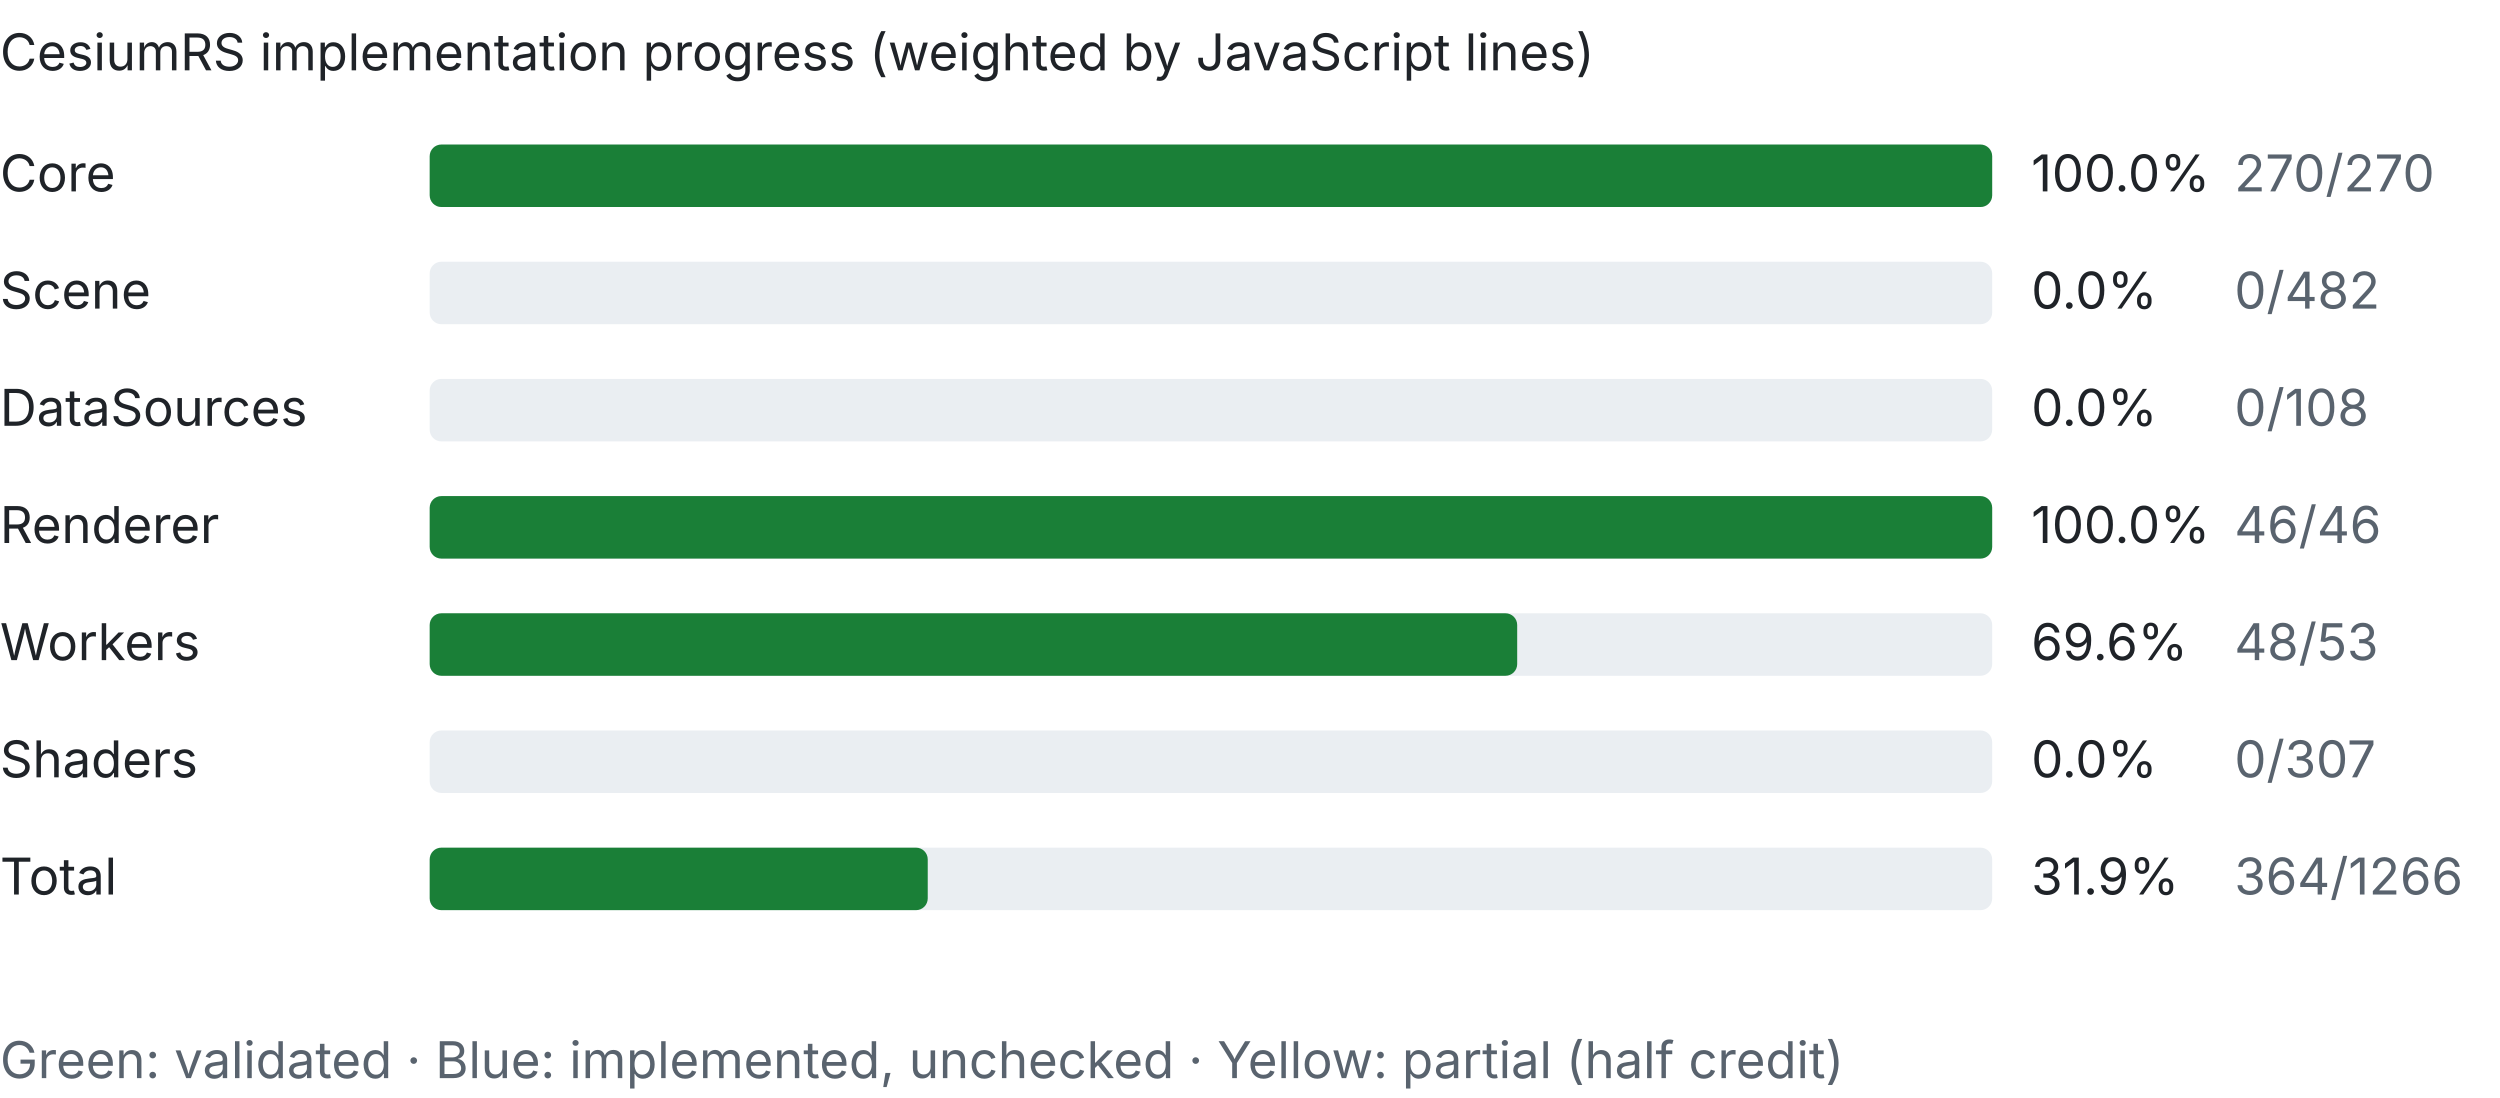
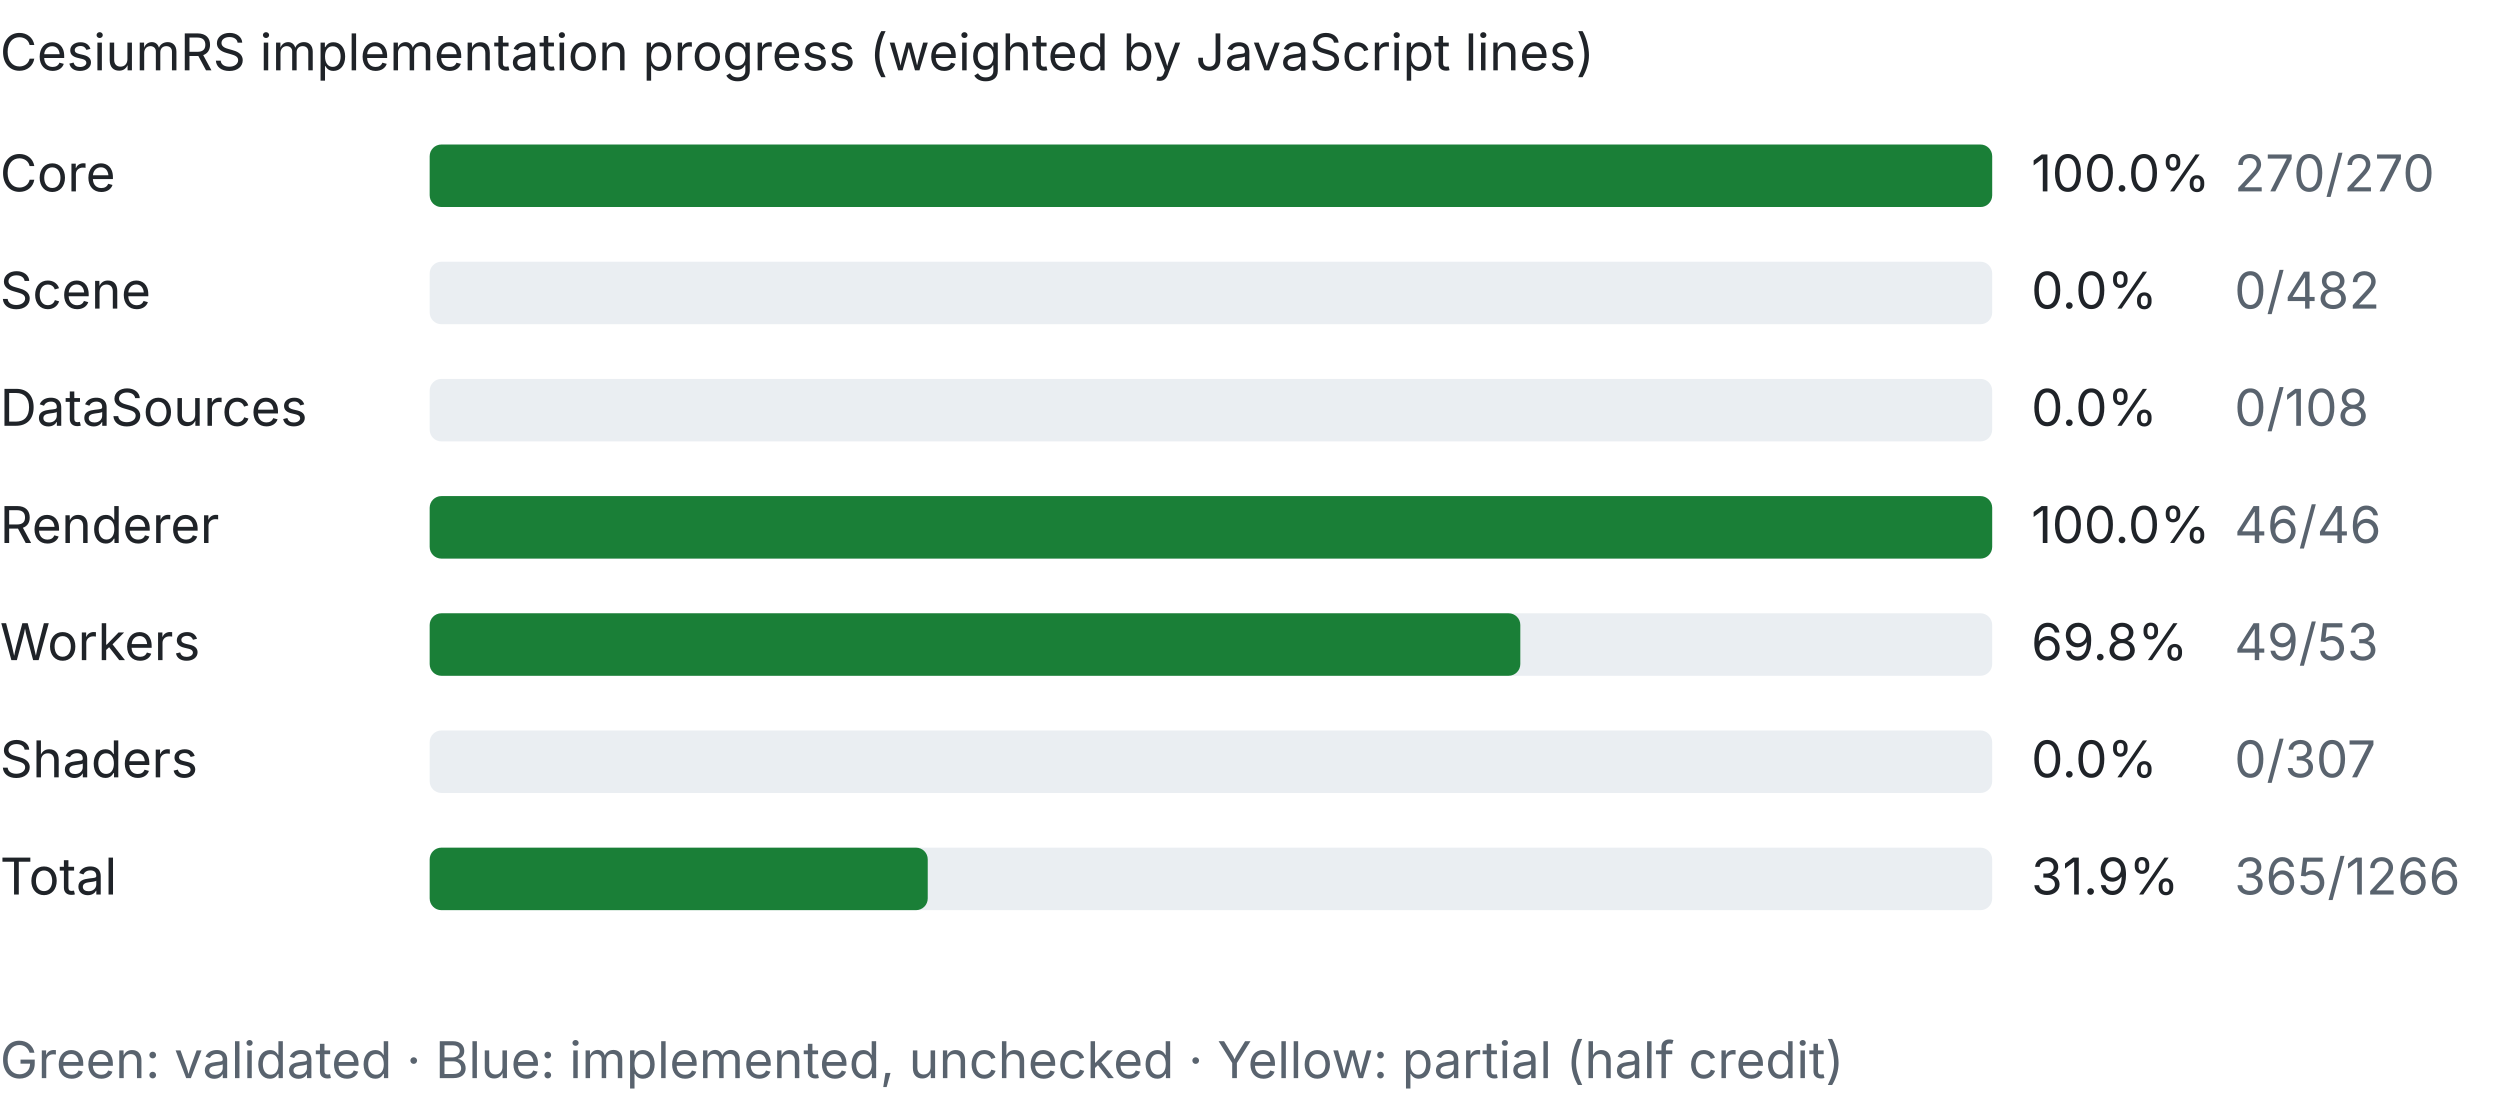
<svg xmlns="http://www.w3.org/2000/svg" width="640" height="281" viewBox="0 0 640 281">
  <style>text{font:13px system-ui,-apple-system,Segoe UI,sans-serif;fill:#1f2328}.dim{fill:#59636e}.bg{fill:#eaeef2}.done{fill:#1a7f37}.part{fill:#d4a72c}.unchecked{fill:#0969da}@media (prefers-color-scheme:dark){text{fill:#e6edf3}.dim{fill:#9198a1}.bg{fill:#30363d}.done{fill:#3fb950}}</style>
  <text x="0" y="18" font-weight="600">CesiumRS implementation progress (weighted by JavaScript lines)</text>
  <text x="0" y="49">Core</text>
  <rect class="bg" x="110" y="37" width="400" height="16" rx="3" />
  <rect class="done" x="110" y="37" width="400.0" height="16" rx="3" />
  <text x="520" y="49">100.0%</text>
  <text class="dim" x="572" y="49">270/270</text>
  <text x="0" y="79">Scene</text>
  <rect class="bg" x="110" y="67" width="400" height="16" rx="3" />
  <rect class="done" x="110" y="67" width="0.0" height="16" rx="3" />
  <text x="520" y="79">0.0%</text>
  <text class="dim" x="572" y="79">0/482</text>
  <text x="0" y="109">DataSources</text>
  <rect class="bg" x="110" y="97" width="400" height="16" rx="3" />
  <rect class="done" x="110" y="97" width="0.0" height="16" rx="3" />
  <text x="520" y="109">0.0%</text>
  <text class="dim" x="572" y="109">0/108</text>
  <text x="0" y="139">Renderer</text>
  <rect class="bg" x="110" y="127" width="400" height="16" rx="3" />
  <rect class="done" x="110" y="127" width="400.0" height="16" rx="3" />
  <text x="520" y="139">100.0%</text>
  <text class="dim" x="572" y="139">46/46</text>
  <text x="0" y="169">Workers</text>
  <rect class="bg" x="110" y="157" width="400" height="16" rx="3" />
-   <rect class="done" x="110" y="157" width="278.4" height="16" rx="3" />
-   <text x="520" y="169">69.6%</text>
-   <text class="dim" x="572" y="169">48/53</text>
+   <rect class="done" x="110" y="157" width="279.2" height="16" rx="3" />
+   <text x="520" y="169">69.8%</text>
+   <text class="dim" x="572" y="169">49/53</text>
  <text x="0" y="199">Shaders</text>
  <rect class="bg" x="110" y="187" width="400" height="16" rx="3" />
  <rect class="done" x="110" y="187" width="0.0" height="16" rx="3" />
  <text x="520" y="199">0.0%</text>
  <text class="dim" x="572" y="199">0/307</text>
  <text x="0" y="229" font-weight="600">Total</text>
  <rect class="bg" x="110" y="217" width="400" height="16" rx="3" />
  <rect class="done" x="110" y="217" width="127.5" height="16" rx="3" />
  <text x="520" y="229" font-weight="600">31.9%</text>
-   <text class="dim" x="572" y="229">364/1266</text>
+   <text class="dim" x="572" y="229">365/1266</text>
  <text class="dim" x="0" y="276">Green: validated · Blue: implemented, unchecked · Yellow: partial (half credit)</text>
</svg>
